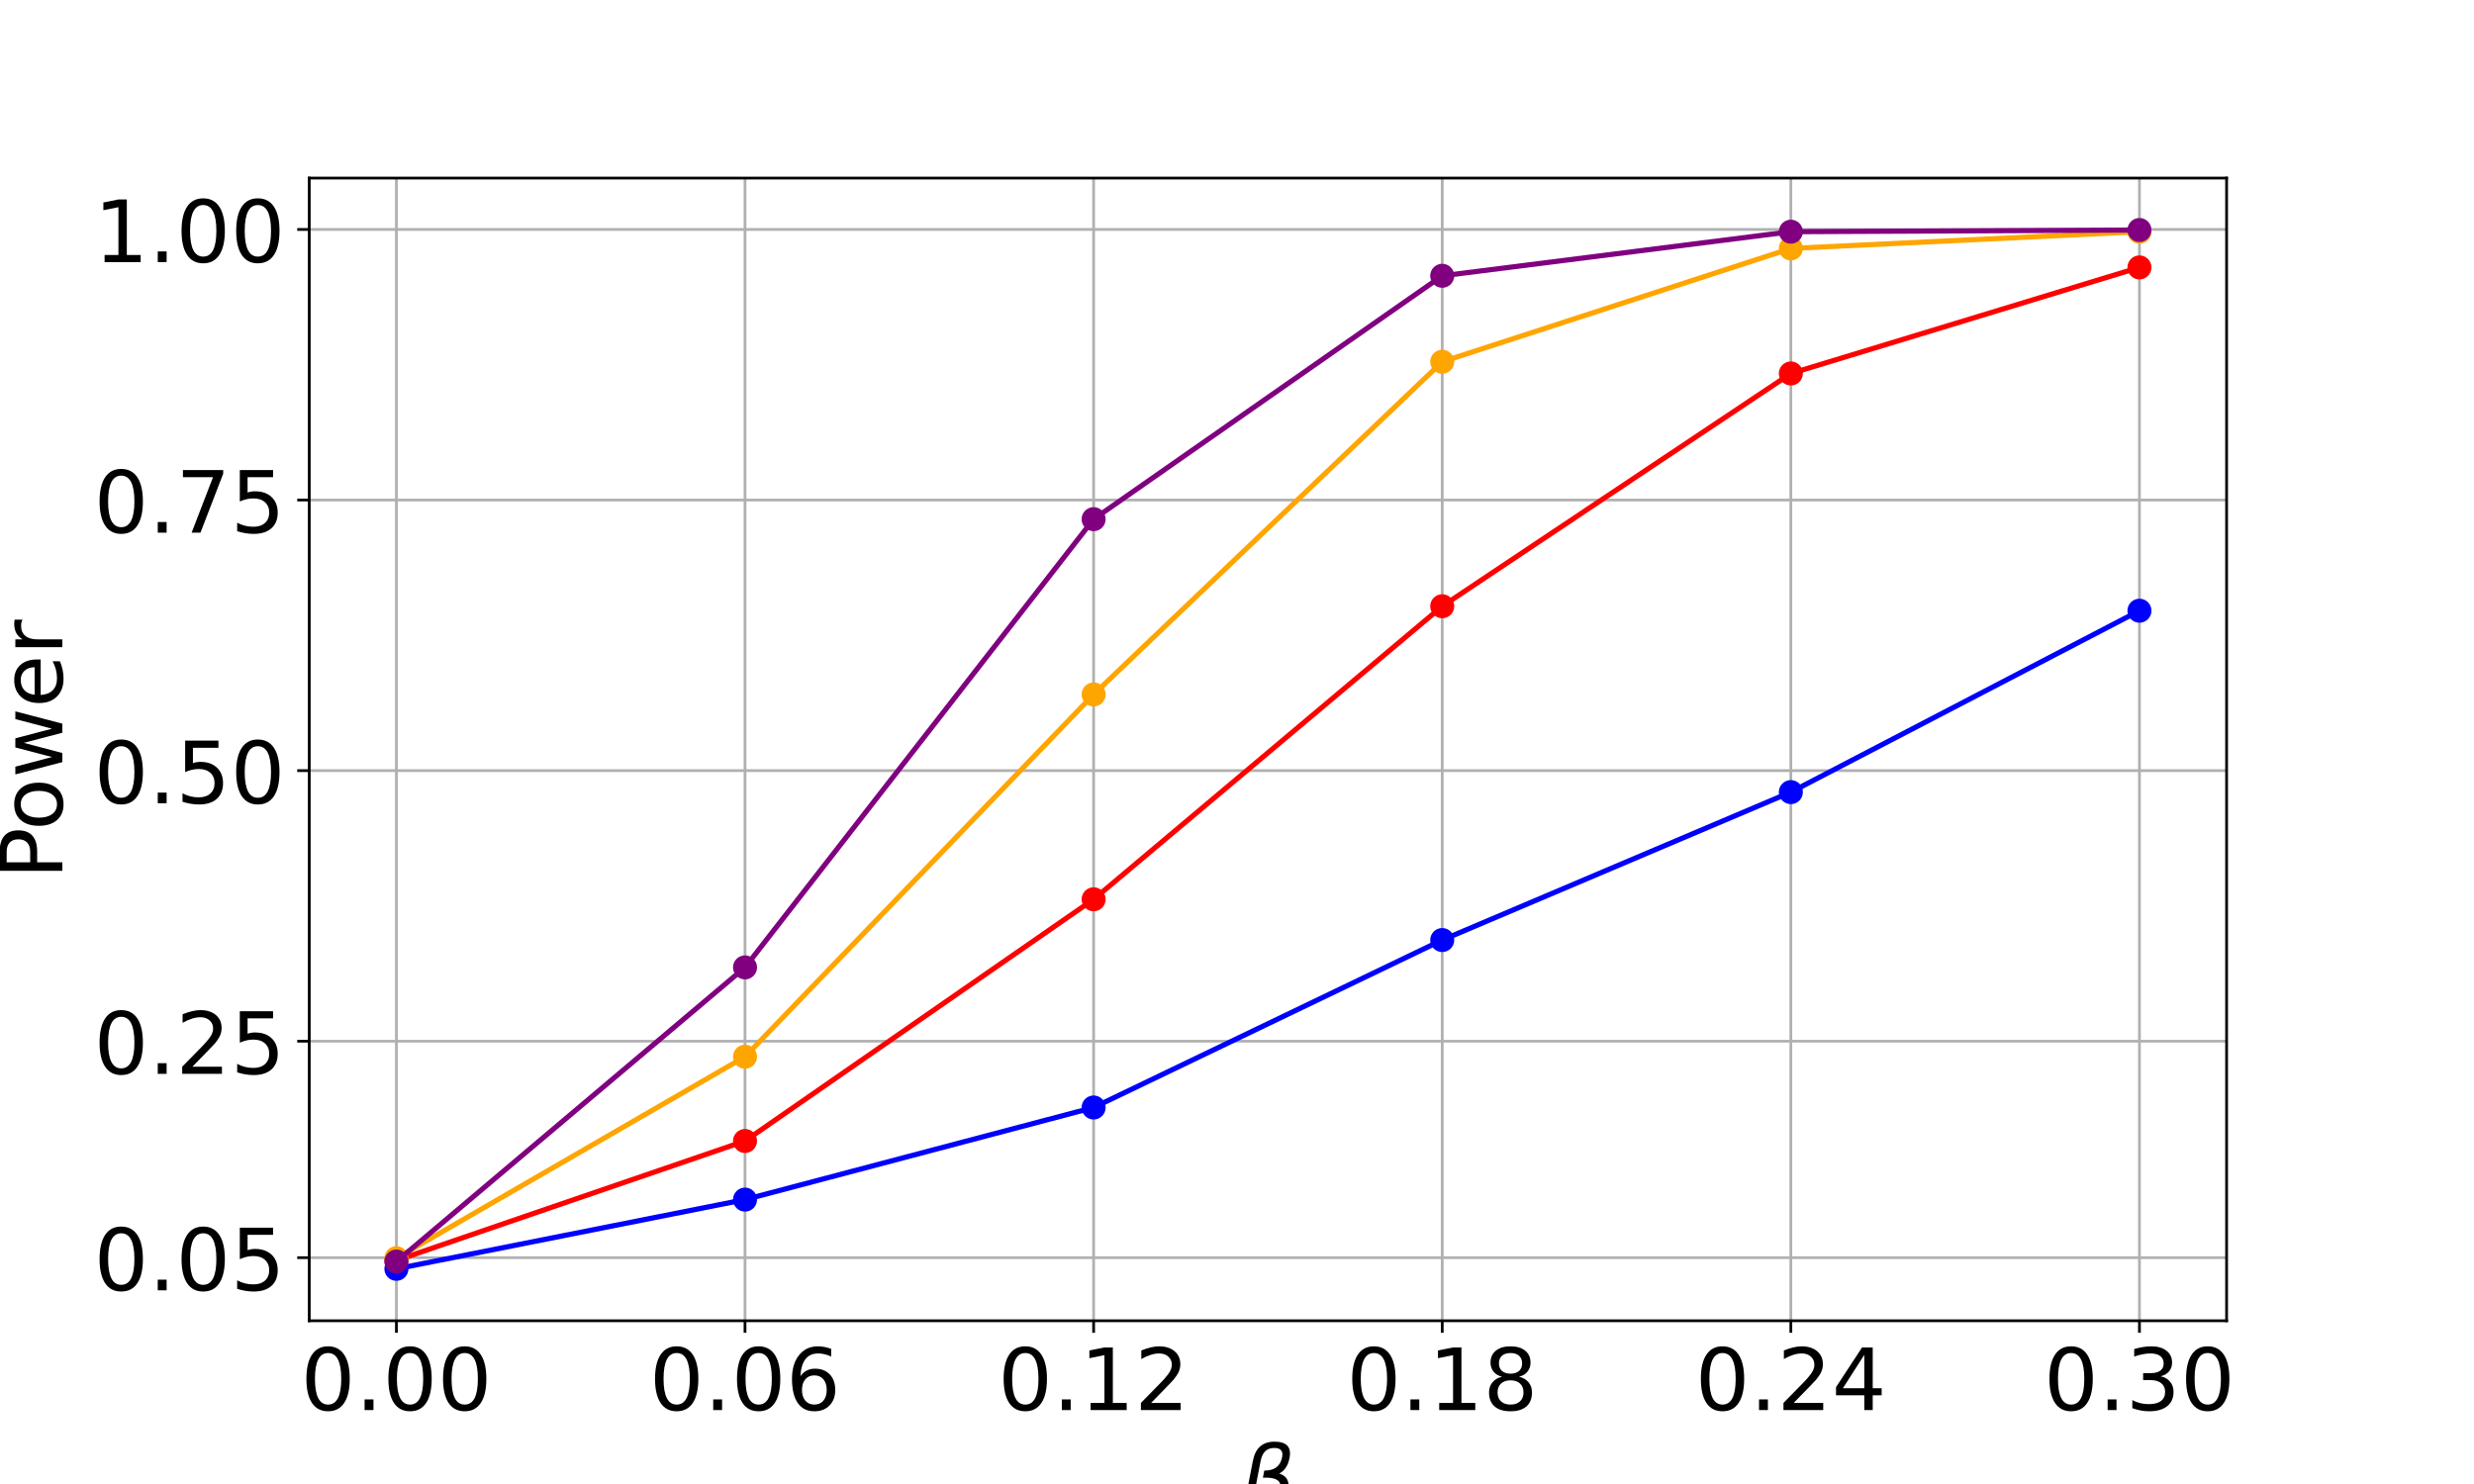
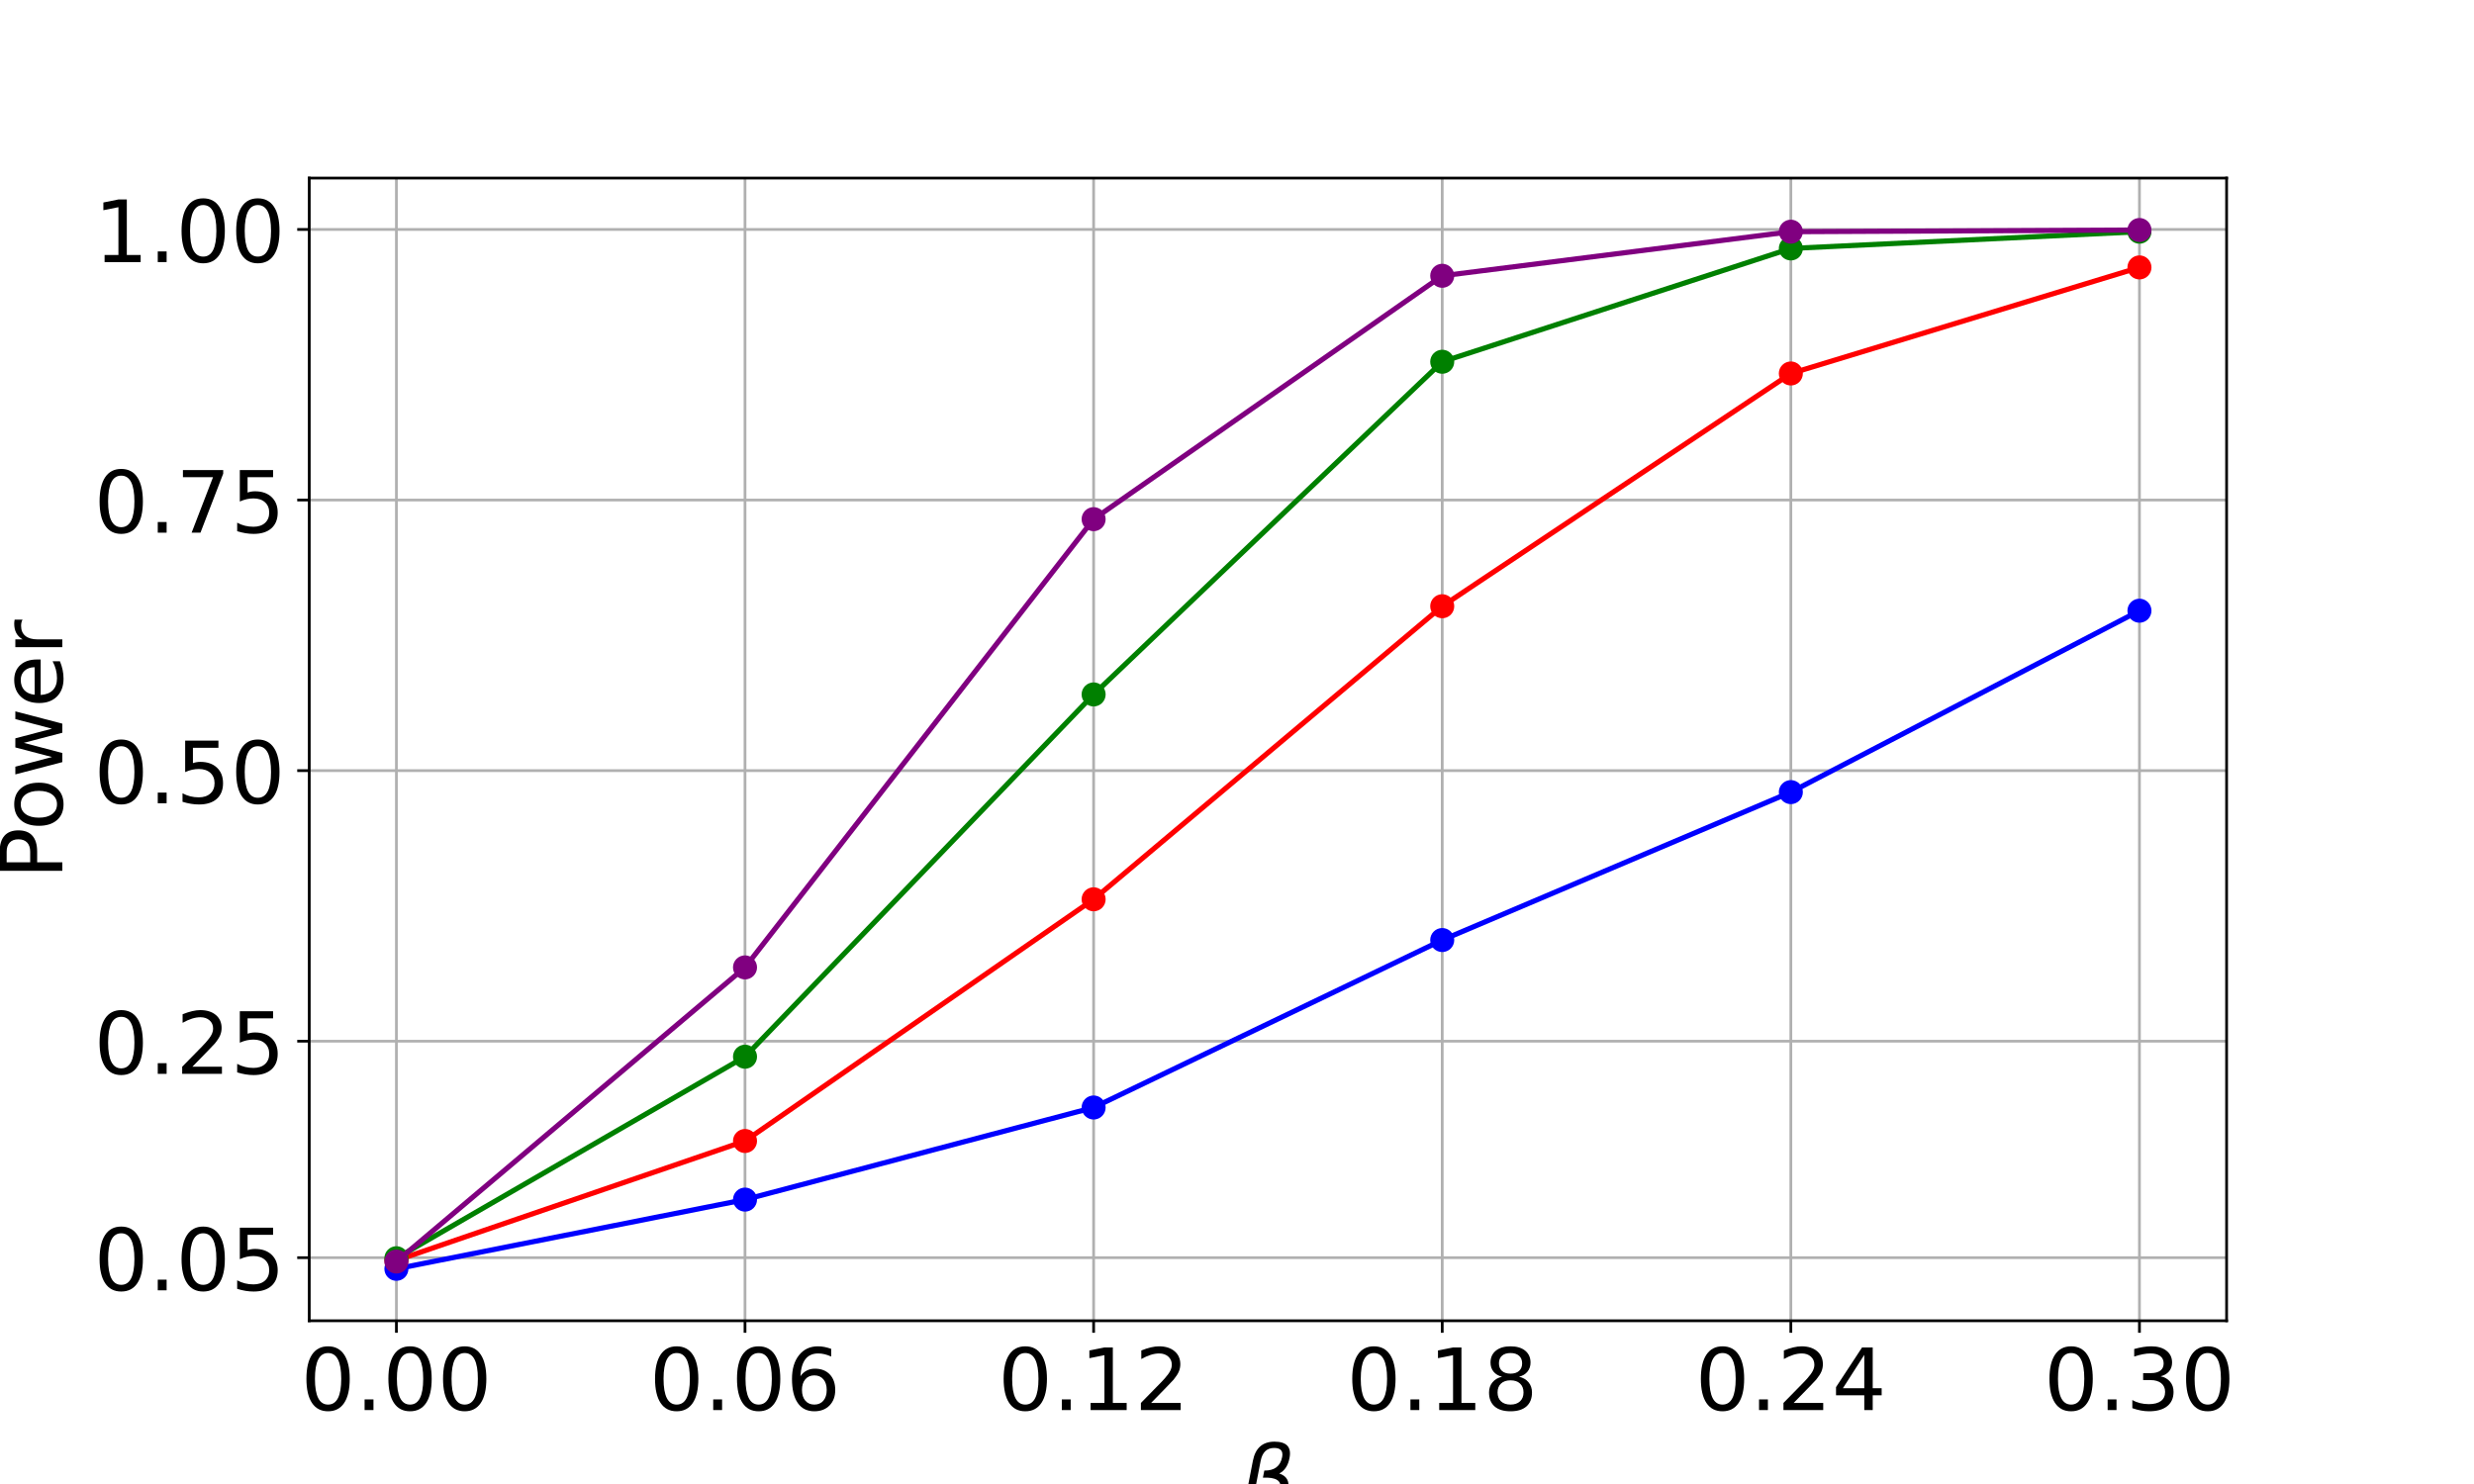
<svg xmlns="http://www.w3.org/2000/svg" xmlns:xlink="http://www.w3.org/1999/xlink" width="720pt" height="432pt" viewBox="0 0 720 432" version="1.1">
  <defs>
    <style type="text/css">*{stroke-linejoin: round; stroke-linecap: butt}</style>
  </defs>
  <g id="figure_1">
    <g id="patch_1">
      <path d="M 0 432  L 720 432  L 720 0  L 0 0  z " style="fill: #ffffff" />
    </g>
    <g id="axes_1">
      <g id="patch_2">
        <path d="M 90 384.48  L 648 384.48  L 648 51.84  L 90 51.84  z " style="fill: #ffffff" />
      </g>
      <g id="matplotlib.axis_1">
        <g id="xtick_1">
          <g id="line2d_1">
-             <path d="M 115.364 384.48  L 115.364 51.84  " clip-path="url(#p96fe7959f9)" style="fill: none; stroke: #b0b0b0; stroke-width: 0.8; stroke-linecap: square" />
+             <path d="M 115.364 384.48  L 115.364 51.84  " clip-path="url(#pf5f753d176)" style="fill: none; stroke: #b0b0b0; stroke-width: 0.8; stroke-linecap: square" />
          </g>
          <g id="line2d_2">
            <defs>
-               <path id="m95977ecf95" d="M 0 0  L 0 3.5  " style="stroke: #000000; stroke-width: 0.8" />
+               <path id="m632f63a653" d="M 0 0  L 0 3.5  " style="stroke: #000000; stroke-width: 0.8" />
            </defs>
            <g>
-               <use xlink:href="#m95977ecf95" x="115.364" y="384.48" style="stroke: #000000; stroke-width: 0.8" />
+               <use xlink:href="#m632f63a653" x="115.364" y="384.48" style="stroke: #000000; stroke-width: 0.8" />
            </g>
          </g>
          <g id="text_1">
            <g transform="translate(87.5316 410.4761) scale(0.25 -0.25)">
              <defs>
                <path id="DejaVuSans-30" d="M 2034 4250  Q 1547 4250 1301 3770  Q 1056 3291 1056 2328  Q 1056 1369 1301 889  Q 1547 409 2034 409  Q 2525 409 2770 889  Q 3016 1369 3016 2328  Q 3016 3291 2770 3770  Q 2525 4250 2034 4250  z M 2034 4750  Q 2819 4750 3233 4129  Q 3647 3509 3647 2328  Q 3647 1150 3233 529  Q 2819 -91 2034 -91  Q 1250 -91 836 529  Q 422 1150 422 2328  Q 422 3509 836 4129  Q 1250 4750 2034 4750  z " transform="scale(0.015625)" />
                <path id="DejaVuSans-2e" d="M 684 794  L 1344 794  L 1344 0  L 684 0  L 684 794  z " transform="scale(0.015625)" />
              </defs>
              <use xlink:href="#DejaVuSans-30" />
              <use xlink:href="#DejaVuSans-2e" x="63.623" />
              <use xlink:href="#DejaVuSans-30" x="95.41" />
              <use xlink:href="#DejaVuSans-30" x="159.033" />
            </g>
          </g>
        </g>
        <g id="xtick_2">
          <g id="line2d_3">
-             <path d="M 216.818 384.48  L 216.818 51.84  " clip-path="url(#p96fe7959f9)" style="fill: none; stroke: #b0b0b0; stroke-width: 0.8; stroke-linecap: square" />
+             <path d="M 216.818 384.48  L 216.818 51.84  " clip-path="url(#pf5f753d176)" style="fill: none; stroke: #b0b0b0; stroke-width: 0.8; stroke-linecap: square" />
          </g>
          <g id="line2d_4">
            <g>
-               <use xlink:href="#m95977ecf95" x="216.818" y="384.48" style="stroke: #000000; stroke-width: 0.8" />
+               <use xlink:href="#m632f63a653" x="216.818" y="384.48" style="stroke: #000000; stroke-width: 0.8" />
            </g>
          </g>
          <g id="text_2">
            <g transform="translate(188.9862 410.4761) scale(0.25 -0.25)">
              <defs>
                <path id="DejaVuSans-36" d="M 2113 2584  Q 1688 2584 1439 2293  Q 1191 2003 1191 1497  Q 1191 994 1439 701  Q 1688 409 2113 409  Q 2538 409 2786 701  Q 3034 994 3034 1497  Q 3034 2003 2786 2293  Q 2538 2584 2113 2584  z M 3366 4563  L 3366 3988  Q 3128 4100 2886 4159  Q 2644 4219 2406 4219  Q 1781 4219 1451 3797  Q 1122 3375 1075 2522  Q 1259 2794 1537 2939  Q 1816 3084 2150 3084  Q 2853 3084 3261 2657  Q 3669 2231 3669 1497  Q 3669 778 3244 343  Q 2819 -91 2113 -91  Q 1303 -91 875 529  Q 447 1150 447 2328  Q 447 3434 972 4092  Q 1497 4750 2381 4750  Q 2619 4750 2861 4703  Q 3103 4656 3366 4563  z " transform="scale(0.015625)" />
              </defs>
              <use xlink:href="#DejaVuSans-30" />
              <use xlink:href="#DejaVuSans-2e" x="63.623" />
              <use xlink:href="#DejaVuSans-30" x="95.41" />
              <use xlink:href="#DejaVuSans-36" x="159.033" />
            </g>
          </g>
        </g>
        <g id="xtick_3">
          <g id="line2d_5">
-             <path d="M 318.273 384.48  L 318.273 51.84  " clip-path="url(#p96fe7959f9)" style="fill: none; stroke: #b0b0b0; stroke-width: 0.8; stroke-linecap: square" />
+             <path d="M 318.273 384.48  L 318.273 51.84  " clip-path="url(#pf5f753d176)" style="fill: none; stroke: #b0b0b0; stroke-width: 0.8; stroke-linecap: square" />
          </g>
          <g id="line2d_6">
            <g>
-               <use xlink:href="#m95977ecf95" x="318.273" y="384.48" style="stroke: #000000; stroke-width: 0.8" />
+               <use xlink:href="#m632f63a653" x="318.273" y="384.48" style="stroke: #000000; stroke-width: 0.8" />
            </g>
          </g>
          <g id="text_3">
            <g transform="translate(290.4407 410.4761) scale(0.25 -0.25)">
              <defs>
                <path id="DejaVuSans-31" d="M 794 531  L 1825 531  L 1825 4091  L 703 3866  L 703 4441  L 1819 4666  L 2450 4666  L 2450 531  L 3481 531  L 3481 0  L 794 0  L 794 531  z " transform="scale(0.015625)" />
                <path id="DejaVuSans-32" d="M 1228 531  L 3431 531  L 3431 0  L 469 0  L 469 531  Q 828 903 1448 1529  Q 2069 2156 2228 2338  Q 2531 2678 2651 2914  Q 2772 3150 2772 3378  Q 2772 3750 2511 3984  Q 2250 4219 1831 4219  Q 1534 4219 1204 4116  Q 875 4013 500 3803  L 500 4441  Q 881 4594 1212 4672  Q 1544 4750 1819 4750  Q 2544 4750 2975 4387  Q 3406 4025 3406 3419  Q 3406 3131 3298 2873  Q 3191 2616 2906 2266  Q 2828 2175 2409 1742  Q 1991 1309 1228 531  z " transform="scale(0.015625)" />
              </defs>
              <use xlink:href="#DejaVuSans-30" />
              <use xlink:href="#DejaVuSans-2e" x="63.623" />
              <use xlink:href="#DejaVuSans-31" x="95.41" />
              <use xlink:href="#DejaVuSans-32" x="159.033" />
            </g>
          </g>
        </g>
        <g id="xtick_4">
          <g id="line2d_7">
-             <path d="M 419.727 384.48  L 419.727 51.84  " clip-path="url(#p96fe7959f9)" style="fill: none; stroke: #b0b0b0; stroke-width: 0.8; stroke-linecap: square" />
+             <path d="M 419.727 384.48  L 419.727 51.84  " clip-path="url(#pf5f753d176)" style="fill: none; stroke: #b0b0b0; stroke-width: 0.8; stroke-linecap: square" />
          </g>
          <g id="line2d_8">
            <g>
-               <use xlink:href="#m95977ecf95" x="419.727" y="384.48" style="stroke: #000000; stroke-width: 0.8" />
+               <use xlink:href="#m632f63a653" x="419.727" y="384.48" style="stroke: #000000; stroke-width: 0.8" />
            </g>
          </g>
          <g id="text_4">
            <g transform="translate(391.8952 410.4761) scale(0.25 -0.25)">
              <defs>
                <path id="DejaVuSans-38" d="M 2034 2216  Q 1584 2216 1326 1975  Q 1069 1734 1069 1313  Q 1069 891 1326 650  Q 1584 409 2034 409  Q 2484 409 2743 651  Q 3003 894 3003 1313  Q 3003 1734 2745 1975  Q 2488 2216 2034 2216  z M 1403 2484  Q 997 2584 770 2862  Q 544 3141 544 3541  Q 544 4100 942 4425  Q 1341 4750 2034 4750  Q 2731 4750 3128 4425  Q 3525 4100 3525 3541  Q 3525 3141 3298 2862  Q 3072 2584 2669 2484  Q 3125 2378 3379 2068  Q 3634 1759 3634 1313  Q 3634 634 3220 271  Q 2806 -91 2034 -91  Q 1263 -91 848 271  Q 434 634 434 1313  Q 434 1759 690 2068  Q 947 2378 1403 2484  z M 1172 3481  Q 1172 3119 1398 2916  Q 1625 2713 2034 2713  Q 2441 2713 2670 2916  Q 2900 3119 2900 3481  Q 2900 3844 2670 4047  Q 2441 4250 2034 4250  Q 1625 4250 1398 4047  Q 1172 3844 1172 3481  z " transform="scale(0.015625)" />
              </defs>
              <use xlink:href="#DejaVuSans-30" />
              <use xlink:href="#DejaVuSans-2e" x="63.623" />
              <use xlink:href="#DejaVuSans-31" x="95.41" />
              <use xlink:href="#DejaVuSans-38" x="159.033" />
            </g>
          </g>
        </g>
        <g id="xtick_5">
          <g id="line2d_9">
-             <path d="M 521.182 384.48  L 521.182 51.84  " clip-path="url(#p96fe7959f9)" style="fill: none; stroke: #b0b0b0; stroke-width: 0.8; stroke-linecap: square" />
+             <path d="M 521.182 384.48  L 521.182 51.84  " clip-path="url(#pf5f753d176)" style="fill: none; stroke: #b0b0b0; stroke-width: 0.8; stroke-linecap: square" />
          </g>
          <g id="line2d_10">
            <g>
-               <use xlink:href="#m95977ecf95" x="521.182" y="384.48" style="stroke: #000000; stroke-width: 0.8" />
+               <use xlink:href="#m632f63a653" x="521.182" y="384.48" style="stroke: #000000; stroke-width: 0.8" />
            </g>
          </g>
          <g id="text_5">
            <g transform="translate(493.3498 410.4761) scale(0.25 -0.25)">
              <defs>
                <path id="DejaVuSans-34" d="M 2419 4116  L 825 1625  L 2419 1625  L 2419 4116  z M 2253 4666  L 3047 4666  L 3047 1625  L 3713 1625  L 3713 1100  L 3047 1100  L 3047 0  L 2419 0  L 2419 1100  L 313 1100  L 313 1709  L 2253 4666  z " transform="scale(0.015625)" />
              </defs>
              <use xlink:href="#DejaVuSans-30" />
              <use xlink:href="#DejaVuSans-2e" x="63.623" />
              <use xlink:href="#DejaVuSans-32" x="95.41" />
              <use xlink:href="#DejaVuSans-34" x="159.033" />
            </g>
          </g>
        </g>
        <g id="xtick_6">
          <g id="line2d_11">
-             <path d="M 622.636 384.48  L 622.636 51.84  " clip-path="url(#p96fe7959f9)" style="fill: none; stroke: #b0b0b0; stroke-width: 0.8; stroke-linecap: square" />
+             <path d="M 622.636 384.48  L 622.636 51.84  " clip-path="url(#pf5f753d176)" style="fill: none; stroke: #b0b0b0; stroke-width: 0.8; stroke-linecap: square" />
          </g>
          <g id="line2d_12">
            <g>
-               <use xlink:href="#m95977ecf95" x="622.636" y="384.48" style="stroke: #000000; stroke-width: 0.8" />
+               <use xlink:href="#m632f63a653" x="622.636" y="384.48" style="stroke: #000000; stroke-width: 0.8" />
            </g>
          </g>
          <g id="text_6">
            <g transform="translate(594.8043 410.4761) scale(0.25 -0.25)">
              <defs>
                <path id="DejaVuSans-33" d="M 2597 2516  Q 3050 2419 3304 2112  Q 3559 1806 3559 1356  Q 3559 666 3084 287  Q 2609 -91 1734 -91  Q 1441 -91 1130 -33  Q 819 25 488 141  L 488 750  Q 750 597 1062 519  Q 1375 441 1716 441  Q 2309 441 2620 675  Q 2931 909 2931 1356  Q 2931 1769 2642 2001  Q 2353 2234 1838 2234  L 1294 2234  L 1294 2753  L 1863 2753  Q 2328 2753 2575 2939  Q 2822 3125 2822 3475  Q 2822 3834 2567 4026  Q 2313 4219 1838 4219  Q 1578 4219 1281 4162  Q 984 4106 628 3988  L 628 4550  Q 988 4650 1302 4700  Q 1616 4750 1894 4750  Q 2613 4750 3031 4423  Q 3450 4097 3450 3541  Q 3450 3153 3228 2886  Q 3006 2619 2597 2516  z " transform="scale(0.015625)" />
              </defs>
              <use xlink:href="#DejaVuSans-30" />
              <use xlink:href="#DejaVuSans-2e" x="63.623" />
              <use xlink:href="#DejaVuSans-33" x="95.41" />
              <use xlink:href="#DejaVuSans-30" x="159.033" />
            </g>
          </g>
        </g>
        <g id="text_7">
          <g transform="translate(361 438.9253) scale(0.25 -0.25)">
            <defs>
              <path id="DejaVuSans-Oblique-3b2" d="M 872 216  L 572 -1331  L -6 -1331  L 928 3478  Q 1206 4903 2538 4903  Q 3888 4903 3659 3700  Q 3503 2844 2894 2531  Q 3713 2250 3553 1416  Q 3272 -69 1759 -66  Q 1097 -63 872 216  z M 1019 966  Q 1259 422 1875 425  Q 2775 425 2966 1406  Q 3138 2288 1675 2219  L 1778 2750  Q 2909 2731 3106 3750  Q 3241 4438 2509 4434  Q 1691 4434 1503 3459  L 1019 966  z " transform="scale(0.015625)" />
            </defs>
            <use xlink:href="#DejaVuSans-Oblique-3b2" transform="translate(0 0.390625)" />
          </g>
        </g>
      </g>
      <g id="matplotlib.axis_2">
        <g id="ytick_1">
          <g id="line2d_13">
-             <path d="M 90 303.103  L 648 303.103  " clip-path="url(#p96fe7959f9)" style="fill: none; stroke: #b0b0b0; stroke-width: 0.8; stroke-linecap: square" />
+             <path d="M 90 303.103  L 648 303.103  " clip-path="url(#pf5f753d176)" style="fill: none; stroke: #b0b0b0; stroke-width: 0.8; stroke-linecap: square" />
          </g>
          <g id="line2d_14">
            <defs>
-               <path id="m37f091a152" d="M 0 0  L -3.5 0  " style="stroke: #000000; stroke-width: 0.8" />
+               <path id="m720caca48b" d="M 0 0  L -3.5 0  " style="stroke: #000000; stroke-width: 0.8" />
            </defs>
            <g>
-               <use xlink:href="#m37f091a152" x="90" y="303.103" style="stroke: #000000; stroke-width: 0.8" />
+               <use xlink:href="#m720caca48b" x="90" y="303.103" style="stroke: #000000; stroke-width: 0.8" />
            </g>
          </g>
          <g id="text_8">
            <g transform="translate(27.33594 312.6014) scale(0.25 -0.25)">
              <defs>
                <path id="DejaVuSans-35" d="M 691 4666  L 3169 4666  L 3169 4134  L 1269 4134  L 1269 2991  Q 1406 3038 1543 3061  Q 1681 3084 1819 3084  Q 2600 3084 3056 2656  Q 3513 2228 3513 1497  Q 3513 744 3044 326  Q 2575 -91 1722 -91  Q 1428 -91 1123 -41  Q 819 9 494 109  L 494 744  Q 775 591 1075 516  Q 1375 441 1709 441  Q 2250 441 2565 725  Q 2881 1009 2881 1497  Q 2881 1984 2565 2268  Q 2250 2553 1709 2553  Q 1456 2553 1204 2497  Q 953 2441 691 2322  L 691 4666  z " transform="scale(0.015625)" />
              </defs>
              <use xlink:href="#DejaVuSans-30" />
              <use xlink:href="#DejaVuSans-2e" x="63.623" />
              <use xlink:href="#DejaVuSans-32" x="95.41" />
              <use xlink:href="#DejaVuSans-35" x="159.033" />
            </g>
          </g>
        </g>
        <g id="ytick_2">
          <g id="line2d_15">
-             <path d="M 90 224.335  L 648 224.335  " clip-path="url(#p96fe7959f9)" style="fill: none; stroke: #b0b0b0; stroke-width: 0.8; stroke-linecap: square" />
+             <path d="M 90 224.335  L 648 224.335  " clip-path="url(#pf5f753d176)" style="fill: none; stroke: #b0b0b0; stroke-width: 0.8; stroke-linecap: square" />
          </g>
          <g id="line2d_16">
            <g>
-               <use xlink:href="#m37f091a152" x="90" y="224.335" style="stroke: #000000; stroke-width: 0.8" />
+               <use xlink:href="#m720caca48b" x="90" y="224.335" style="stroke: #000000; stroke-width: 0.8" />
            </g>
          </g>
          <g id="text_9">
            <g transform="translate(27.33594 233.8328) scale(0.25 -0.25)">
              <use xlink:href="#DejaVuSans-30" />
              <use xlink:href="#DejaVuSans-2e" x="63.623" />
              <use xlink:href="#DejaVuSans-35" x="95.41" />
              <use xlink:href="#DejaVuSans-30" x="159.033" />
            </g>
          </g>
        </g>
        <g id="ytick_3">
          <g id="line2d_17">
-             <path d="M 90 145.566  L 648 145.566  " clip-path="url(#p96fe7959f9)" style="fill: none; stroke: #b0b0b0; stroke-width: 0.8; stroke-linecap: square" />
+             <path d="M 90 145.566  L 648 145.566  " clip-path="url(#pf5f753d176)" style="fill: none; stroke: #b0b0b0; stroke-width: 0.8; stroke-linecap: square" />
          </g>
          <g id="line2d_18">
            <g>
-               <use xlink:href="#m37f091a152" x="90" y="145.566" style="stroke: #000000; stroke-width: 0.8" />
+               <use xlink:href="#m720caca48b" x="90" y="145.566" style="stroke: #000000; stroke-width: 0.8" />
            </g>
          </g>
          <g id="text_10">
            <g transform="translate(27.33594 155.0642) scale(0.25 -0.25)">
              <defs>
                <path id="DejaVuSans-37" d="M 525 4666  L 3525 4666  L 3525 4397  L 1831 0  L 1172 0  L 2766 4134  L 525 4134  L 525 4666  z " transform="scale(0.015625)" />
              </defs>
              <use xlink:href="#DejaVuSans-30" />
              <use xlink:href="#DejaVuSans-2e" x="63.623" />
              <use xlink:href="#DejaVuSans-37" x="95.41" />
              <use xlink:href="#DejaVuSans-35" x="159.033" />
            </g>
          </g>
        </g>
        <g id="ytick_4">
          <g id="line2d_19">
-             <path d="M 90 66.798  L 648 66.798  " clip-path="url(#p96fe7959f9)" style="fill: none; stroke: #b0b0b0; stroke-width: 0.8; stroke-linecap: square" />
+             <path d="M 90 66.798  L 648 66.798  " clip-path="url(#pf5f753d176)" style="fill: none; stroke: #b0b0b0; stroke-width: 0.8; stroke-linecap: square" />
          </g>
          <g id="line2d_20">
            <g>
-               <use xlink:href="#m37f091a152" x="90" y="66.798" style="stroke: #000000; stroke-width: 0.8" />
+               <use xlink:href="#m720caca48b" x="90" y="66.798" style="stroke: #000000; stroke-width: 0.8" />
            </g>
          </g>
          <g id="text_11">
            <g transform="translate(27.33594 76.29555) scale(0.25 -0.25)">
              <use xlink:href="#DejaVuSans-31" />
              <use xlink:href="#DejaVuSans-2e" x="63.623" />
              <use xlink:href="#DejaVuSans-30" x="95.41" />
              <use xlink:href="#DejaVuSans-30" x="159.033" />
            </g>
          </g>
        </g>
        <g id="ytick_5">
          <g id="line2d_21">
-             <path d="M 90 366.118  L 648 366.118  " clip-path="url(#p96fe7959f9)" style="fill: none; stroke: #b0b0b0; stroke-width: 0.8; stroke-linecap: square" />
+             <path d="M 90 366.118  L 648 366.118  " clip-path="url(#pf5f753d176)" style="fill: none; stroke: #b0b0b0; stroke-width: 0.8; stroke-linecap: square" />
          </g>
          <g id="line2d_22">
            <g>
-               <use xlink:href="#m37f091a152" x="90" y="366.118" style="stroke: #000000; stroke-width: 0.8" />
+               <use xlink:href="#m720caca48b" x="90" y="366.118" style="stroke: #000000; stroke-width: 0.8" />
            </g>
          </g>
          <g id="text_12">
            <g transform="translate(27.33594 375.6163) scale(0.25 -0.25)">
              <use xlink:href="#DejaVuSans-30" />
              <use xlink:href="#DejaVuSans-2e" x="63.623" />
              <use xlink:href="#DejaVuSans-30" x="95.41" />
              <use xlink:href="#DejaVuSans-35" x="159.033" />
            </g>
          </g>
        </g>
        <g id="text_13">
          <g transform="translate(18.13672 255.9452) rotate(-90) scale(0.25 -0.25)">
            <defs>
              <path id="DejaVuSans-50" d="M 1259 4147  L 1259 2394  L 2053 2394  Q 2494 2394 2734 2622  Q 2975 2850 2975 3272  Q 2975 3691 2734 3919  Q 2494 4147 2053 4147  L 1259 4147  z M 628 4666  L 2053 4666  Q 2838 4666 3239 4311  Q 3641 3956 3641 3272  Q 3641 2581 3239 2228  Q 2838 1875 2053 1875  L 1259 1875  L 1259 0  L 628 0  L 628 4666  z " transform="scale(0.015625)" />
              <path id="DejaVuSans-6f" d="M 1959 3097  Q 1497 3097 1228 2736  Q 959 2375 959 1747  Q 959 1119 1226 758  Q 1494 397 1959 397  Q 2419 397 2687 759  Q 2956 1122 2956 1747  Q 2956 2369 2687 2733  Q 2419 3097 1959 3097  z M 1959 3584  Q 2709 3584 3137 3096  Q 3566 2609 3566 1747  Q 3566 888 3137 398  Q 2709 -91 1959 -91  Q 1206 -91 779 398  Q 353 888 353 1747  Q 353 2609 779 3096  Q 1206 3584 1959 3584  z " transform="scale(0.015625)" />
              <path id="DejaVuSans-77" d="M 269 3500  L 844 3500  L 1563 769  L 2278 3500  L 2956 3500  L 3675 769  L 4391 3500  L 4966 3500  L 4050 0  L 3372 0  L 2619 2869  L 1863 0  L 1184 0  L 269 3500  z " transform="scale(0.015625)" />
              <path id="DejaVuSans-65" d="M 3597 1894  L 3597 1613  L 953 1613  Q 991 1019 1311 708  Q 1631 397 2203 397  Q 2534 397 2845 478  Q 3156 559 3463 722  L 3463 178  Q 3153 47 2828 -22  Q 2503 -91 2169 -91  Q 1331 -91 842 396  Q 353 884 353 1716  Q 353 2575 817 3079  Q 1281 3584 2069 3584  Q 2775 3584 3186 3129  Q 3597 2675 3597 1894  z M 3022 2063  Q 3016 2534 2758 2815  Q 2500 3097 2075 3097  Q 1594 3097 1305 2825  Q 1016 2553 972 2059  L 3022 2063  z " transform="scale(0.015625)" />
              <path id="DejaVuSans-72" d="M 2631 2963  Q 2534 3019 2420 3045  Q 2306 3072 2169 3072  Q 1681 3072 1420 2755  Q 1159 2438 1159 1844  L 1159 0  L 581 0  L 581 3500  L 1159 3500  L 1159 2956  Q 1341 3275 1631 3429  Q 1922 3584 2338 3584  Q 2397 3584 2469 3576  Q 2541 3569 2628 3553  L 2631 2963  z " transform="scale(0.015625)" />
            </defs>
            <use xlink:href="#DejaVuSans-50" />
            <use xlink:href="#DejaVuSans-6f" x="56.678" />
            <use xlink:href="#DejaVuSans-77" x="117.859" />
            <use xlink:href="#DejaVuSans-65" x="199.646" />
            <use xlink:href="#DejaVuSans-72" x="261.17" />
          </g>
        </g>
      </g>
      <g id="line2d_23">
-         <path d="M 115.364 369.36  L 216.818 349.211  L 318.273 322.399  L 419.727 273.651  L 521.182 230.591  L 622.636 177.78  " clip-path="url(#p96fe7959f9)" style="fill: none; stroke: #0000ff; stroke-width: 1.5; stroke-linecap: square" />
+         <path d="M 115.364 369.36  L 216.818 349.211  L 318.273 322.399  L 419.727 273.651  L 521.182 230.591  L 622.636 177.78  " clip-path="url(#pf5f753d176)" style="fill: none; stroke: #0000ff; stroke-width: 1.5; stroke-linecap: square" />
        <defs>
-           <path id="m1f49a86c05" d="M 0 3  C 0.796 3 1.559 2.684 2.121 2.121  C 2.684 1.559 3 0.796 3 0  C 3 -0.796 2.684 -1.559 2.121 -2.121  C 1.559 -2.684 0.796 -3 0 -3  C -0.796 -3 -1.559 -2.684 -2.121 -2.121  C -2.684 -1.559 -3 -0.796 -3 0  C -3 0.796 -2.684 1.559 -2.121 2.121  C -1.559 2.684 -0.796 3 0 3  z " style="stroke: #0000ff" />
+           <path id="m74e71196ec" d="M 0 3  C 0.796 3 1.559 2.684 2.121 2.121  C 2.684 1.559 3 0.796 3 0  C 3 -0.796 2.684 -1.559 2.121 -2.121  C 1.559 -2.684 0.796 -3 0 -3  C -0.796 -3 -1.559 -2.684 -2.121 -2.121  C -2.684 -1.559 -3 -0.796 -3 0  C -3 0.796 -2.684 1.559 -2.121 2.121  C -1.559 2.684 -0.796 3 0 3  z " style="stroke: #0000ff" />
        </defs>
-         <g clip-path="url(#p96fe7959f9)">
-           <use xlink:href="#m1f49a86c05" x="115.364" y="369.36" style="fill: #0000ff; stroke: #0000ff" />
-           <use xlink:href="#m1f49a86c05" x="216.818" y="349.211" style="fill: #0000ff; stroke: #0000ff" />
-           <use xlink:href="#m1f49a86c05" x="318.273" y="322.399" style="fill: #0000ff; stroke: #0000ff" />
-           <use xlink:href="#m1f49a86c05" x="419.727" y="273.651" style="fill: #0000ff; stroke: #0000ff" />
-           <use xlink:href="#m1f49a86c05" x="521.182" y="230.591" style="fill: #0000ff; stroke: #0000ff" />
-           <use xlink:href="#m1f49a86c05" x="622.636" y="177.78" style="fill: #0000ff; stroke: #0000ff" />
+         <g clip-path="url(#pf5f753d176)">
+           <use xlink:href="#m74e71196ec" x="115.364" y="369.36" style="fill: #0000ff; stroke: #0000ff" />
+           <use xlink:href="#m74e71196ec" x="216.818" y="349.211" style="fill: #0000ff; stroke: #0000ff" />
+           <use xlink:href="#m74e71196ec" x="318.273" y="322.399" style="fill: #0000ff; stroke: #0000ff" />
+           <use xlink:href="#m74e71196ec" x="419.727" y="273.651" style="fill: #0000ff; stroke: #0000ff" />
+           <use xlink:href="#m74e71196ec" x="521.182" y="230.591" style="fill: #0000ff; stroke: #0000ff" />
+           <use xlink:href="#m74e71196ec" x="622.636" y="177.78" style="fill: #0000ff; stroke: #0000ff" />
        </g>
      </g>
      <g id="line2d_24">
-         <path d="M 115.364 366.923  L 216.818 332.149  L 318.273 261.789  L 419.727 176.48  L 521.182 108.721  L 622.636 77.847  " clip-path="url(#p96fe7959f9)" style="fill: none; stroke: #ff0000; stroke-width: 1.5; stroke-linecap: square" />
+         <path d="M 115.364 366.923  L 216.818 332.149  L 318.273 261.789  L 419.727 176.48  L 521.182 108.721  L 622.636 77.847  " clip-path="url(#pf5f753d176)" style="fill: none; stroke: #ff0000; stroke-width: 1.5; stroke-linecap: square" />
        <defs>
-           <path id="m6f645ee08f" d="M 0 3  C 0.796 3 1.559 2.684 2.121 2.121  C 2.684 1.559 3 0.796 3 0  C 3 -0.796 2.684 -1.559 2.121 -2.121  C 1.559 -2.684 0.796 -3 0 -3  C -0.796 -3 -1.559 -2.684 -2.121 -2.121  C -2.684 -1.559 -3 -0.796 -3 0  C -3 0.796 -2.684 1.559 -2.121 2.121  C -1.559 2.684 -0.796 3 0 3  z " style="stroke: #ff0000" />
+           <path id="m38a961f4c5" d="M 0 3  C 0.796 3 1.559 2.684 2.121 2.121  C 2.684 1.559 3 0.796 3 0  C 3 -0.796 2.684 -1.559 2.121 -2.121  C 1.559 -2.684 0.796 -3 0 -3  C -0.796 -3 -1.559 -2.684 -2.121 -2.121  C -2.684 -1.559 -3 -0.796 -3 0  C -3 0.796 -2.684 1.559 -2.121 2.121  C -1.559 2.684 -0.796 3 0 3  z " style="stroke: #ff0000" />
        </defs>
-         <g clip-path="url(#p96fe7959f9)">
-           <use xlink:href="#m6f645ee08f" x="115.364" y="366.923" style="fill: #ff0000; stroke: #ff0000" />
-           <use xlink:href="#m6f645ee08f" x="216.818" y="332.149" style="fill: #ff0000; stroke: #ff0000" />
-           <use xlink:href="#m6f645ee08f" x="318.273" y="261.789" style="fill: #ff0000; stroke: #ff0000" />
-           <use xlink:href="#m6f645ee08f" x="419.727" y="176.48" style="fill: #ff0000; stroke: #ff0000" />
-           <use xlink:href="#m6f645ee08f" x="521.182" y="108.721" style="fill: #ff0000; stroke: #ff0000" />
-           <use xlink:href="#m6f645ee08f" x="622.636" y="77.847" style="fill: #ff0000; stroke: #ff0000" />
+         <g clip-path="url(#pf5f753d176)">
+           <use xlink:href="#m38a961f4c5" x="115.364" y="366.923" style="fill: #ff0000; stroke: #ff0000" />
+           <use xlink:href="#m38a961f4c5" x="216.818" y="332.149" style="fill: #ff0000; stroke: #ff0000" />
+           <use xlink:href="#m38a961f4c5" x="318.273" y="261.789" style="fill: #ff0000; stroke: #ff0000" />
+           <use xlink:href="#m38a961f4c5" x="419.727" y="176.48" style="fill: #ff0000; stroke: #ff0000" />
+           <use xlink:href="#m38a961f4c5" x="521.182" y="108.721" style="fill: #ff0000; stroke: #ff0000" />
+           <use xlink:href="#m38a961f4c5" x="622.636" y="77.847" style="fill: #ff0000; stroke: #ff0000" />
        </g>
      </g>
      <g id="line2d_25">
-         <path d="M 115.364 366.273  L 216.818 307.613  L 318.273 202.154  L 419.727 105.308  L 521.182 72.322  L 622.636 67.447  " clip-path="url(#p96fe7959f9)" style="fill: none; stroke: #ffa500; stroke-width: 1.5; stroke-linecap: square" />
+         <path d="M 115.364 366.273  L 216.818 307.613  L 318.273 202.154  L 419.727 105.308  L 521.182 72.322  L 622.636 67.447  " clip-path="url(#pf5f753d176)" style="fill: none; stroke: #008000; stroke-width: 1.5; stroke-linecap: square" />
        <defs>
-           <path id="mfa1a5b3892" d="M 0 3  C 0.796 3 1.559 2.684 2.121 2.121  C 2.684 1.559 3 0.796 3 0  C 3 -0.796 2.684 -1.559 2.121 -2.121  C 1.559 -2.684 0.796 -3 0 -3  C -0.796 -3 -1.559 -2.684 -2.121 -2.121  C -2.684 -1.559 -3 -0.796 -3 0  C -3 0.796 -2.684 1.559 -2.121 2.121  C -1.559 2.684 -0.796 3 0 3  z " style="stroke: #ffa500" />
+           <path id="m99c58b976c" d="M 0 3  C 0.796 3 1.559 2.684 2.121 2.121  C 2.684 1.559 3 0.796 3 0  C 3 -0.796 2.684 -1.559 2.121 -2.121  C 1.559 -2.684 0.796 -3 0 -3  C -0.796 -3 -1.559 -2.684 -2.121 -2.121  C -2.684 -1.559 -3 -0.796 -3 0  C -3 0.796 -2.684 1.559 -2.121 2.121  C -1.559 2.684 -0.796 3 0 3  z " style="stroke: #008000" />
        </defs>
-         <g clip-path="url(#p96fe7959f9)">
-           <use xlink:href="#mfa1a5b3892" x="115.364" y="366.273" style="fill: #ffa500; stroke: #ffa500" />
-           <use xlink:href="#mfa1a5b3892" x="216.818" y="307.613" style="fill: #ffa500; stroke: #ffa500" />
-           <use xlink:href="#mfa1a5b3892" x="318.273" y="202.154" style="fill: #ffa500; stroke: #ffa500" />
-           <use xlink:href="#mfa1a5b3892" x="419.727" y="105.308" style="fill: #ffa500; stroke: #ffa500" />
-           <use xlink:href="#mfa1a5b3892" x="521.182" y="72.322" style="fill: #ffa500; stroke: #ffa500" />
-           <use xlink:href="#mfa1a5b3892" x="622.636" y="67.447" style="fill: #ffa500; stroke: #ffa500" />
+         <g clip-path="url(#pf5f753d176)">
+           <use xlink:href="#m99c58b976c" x="115.364" y="366.273" style="fill: #008000; stroke: #008000" />
+           <use xlink:href="#m99c58b976c" x="216.818" y="307.613" style="fill: #008000; stroke: #008000" />
+           <use xlink:href="#m99c58b976c" x="318.273" y="202.154" style="fill: #008000; stroke: #008000" />
+           <use xlink:href="#m99c58b976c" x="419.727" y="105.308" style="fill: #008000; stroke: #008000" />
+           <use xlink:href="#m99c58b976c" x="521.182" y="72.322" style="fill: #008000; stroke: #008000" />
+           <use xlink:href="#m99c58b976c" x="622.636" y="67.447" style="fill: #008000; stroke: #008000" />
        </g>
      </g>
      <g id="line2d_26">
-         <path d="M 115.364 367.248  L 216.818 281.614  L 318.273 151.132  L 419.727 80.284  L 521.182 67.447  L 622.636 66.96  " clip-path="url(#p96fe7959f9)" style="fill: none; stroke: #800080; stroke-width: 1.5; stroke-linecap: square" />
+         <path d="M 115.364 367.248  L 216.818 281.614  L 318.273 151.132  L 419.727 80.284  L 521.182 67.447  L 622.636 66.96  " clip-path="url(#pf5f753d176)" style="fill: none; stroke: #800080; stroke-width: 1.5; stroke-linecap: square" />
        <defs>
-           <path id="m410f191e2a" d="M 0 3  C 0.796 3 1.559 2.684 2.121 2.121  C 2.684 1.559 3 0.796 3 0  C 3 -0.796 2.684 -1.559 2.121 -2.121  C 1.559 -2.684 0.796 -3 0 -3  C -0.796 -3 -1.559 -2.684 -2.121 -2.121  C -2.684 -1.559 -3 -0.796 -3 0  C -3 0.796 -2.684 1.559 -2.121 2.121  C -1.559 2.684 -0.796 3 0 3  z " style="stroke: #800080" />
+           <path id="m3503a6ad65" d="M 0 3  C 0.796 3 1.559 2.684 2.121 2.121  C 2.684 1.559 3 0.796 3 0  C 3 -0.796 2.684 -1.559 2.121 -2.121  C 1.559 -2.684 0.796 -3 0 -3  C -0.796 -3 -1.559 -2.684 -2.121 -2.121  C -2.684 -1.559 -3 -0.796 -3 0  C -3 0.796 -2.684 1.559 -2.121 2.121  C -1.559 2.684 -0.796 3 0 3  z " style="stroke: #800080" />
        </defs>
-         <g clip-path="url(#p96fe7959f9)">
-           <use xlink:href="#m410f191e2a" x="115.364" y="367.248" style="fill: #800080; stroke: #800080" />
-           <use xlink:href="#m410f191e2a" x="216.818" y="281.614" style="fill: #800080; stroke: #800080" />
-           <use xlink:href="#m410f191e2a" x="318.273" y="151.132" style="fill: #800080; stroke: #800080" />
-           <use xlink:href="#m410f191e2a" x="419.727" y="80.284" style="fill: #800080; stroke: #800080" />
-           <use xlink:href="#m410f191e2a" x="521.182" y="67.447" style="fill: #800080; stroke: #800080" />
-           <use xlink:href="#m410f191e2a" x="622.636" y="66.96" style="fill: #800080; stroke: #800080" />
+         <g clip-path="url(#pf5f753d176)">
+           <use xlink:href="#m3503a6ad65" x="115.364" y="367.248" style="fill: #800080; stroke: #800080" />
+           <use xlink:href="#m3503a6ad65" x="216.818" y="281.614" style="fill: #800080; stroke: #800080" />
+           <use xlink:href="#m3503a6ad65" x="318.273" y="151.132" style="fill: #800080; stroke: #800080" />
+           <use xlink:href="#m3503a6ad65" x="419.727" y="80.284" style="fill: #800080; stroke: #800080" />
+           <use xlink:href="#m3503a6ad65" x="521.182" y="67.447" style="fill: #800080; stroke: #800080" />
+           <use xlink:href="#m3503a6ad65" x="622.636" y="66.96" style="fill: #800080; stroke: #800080" />
        </g>
      </g>
      <g id="patch_3">
        <path d="M 90 384.48  L 90 51.84  " style="fill: none; stroke: #000000; stroke-width: 0.8; stroke-linejoin: miter; stroke-linecap: square" />
      </g>
      <g id="patch_4">
        <path d="M 648 384.48  L 648 51.84  " style="fill: none; stroke: #000000; stroke-width: 0.8; stroke-linejoin: miter; stroke-linecap: square" />
      </g>
      <g id="patch_5">
        <path d="M 90 384.48  L 648 384.48  " style="fill: none; stroke: #000000; stroke-width: 0.8; stroke-linejoin: miter; stroke-linecap: square" />
      </g>
      <g id="patch_6">
        <path d="M 90 51.84  L 648 51.84  " style="fill: none; stroke: #000000; stroke-width: 0.8; stroke-linejoin: miter; stroke-linecap: square" />
      </g>
    </g>
  </g>
  <defs>
-     <clipPath id="p96fe7959f9">
+     <clipPath id="pf5f753d176">
      <rect x="90" y="51.84" width="558" height="332.64" />
    </clipPath>
  </defs>
</svg>
